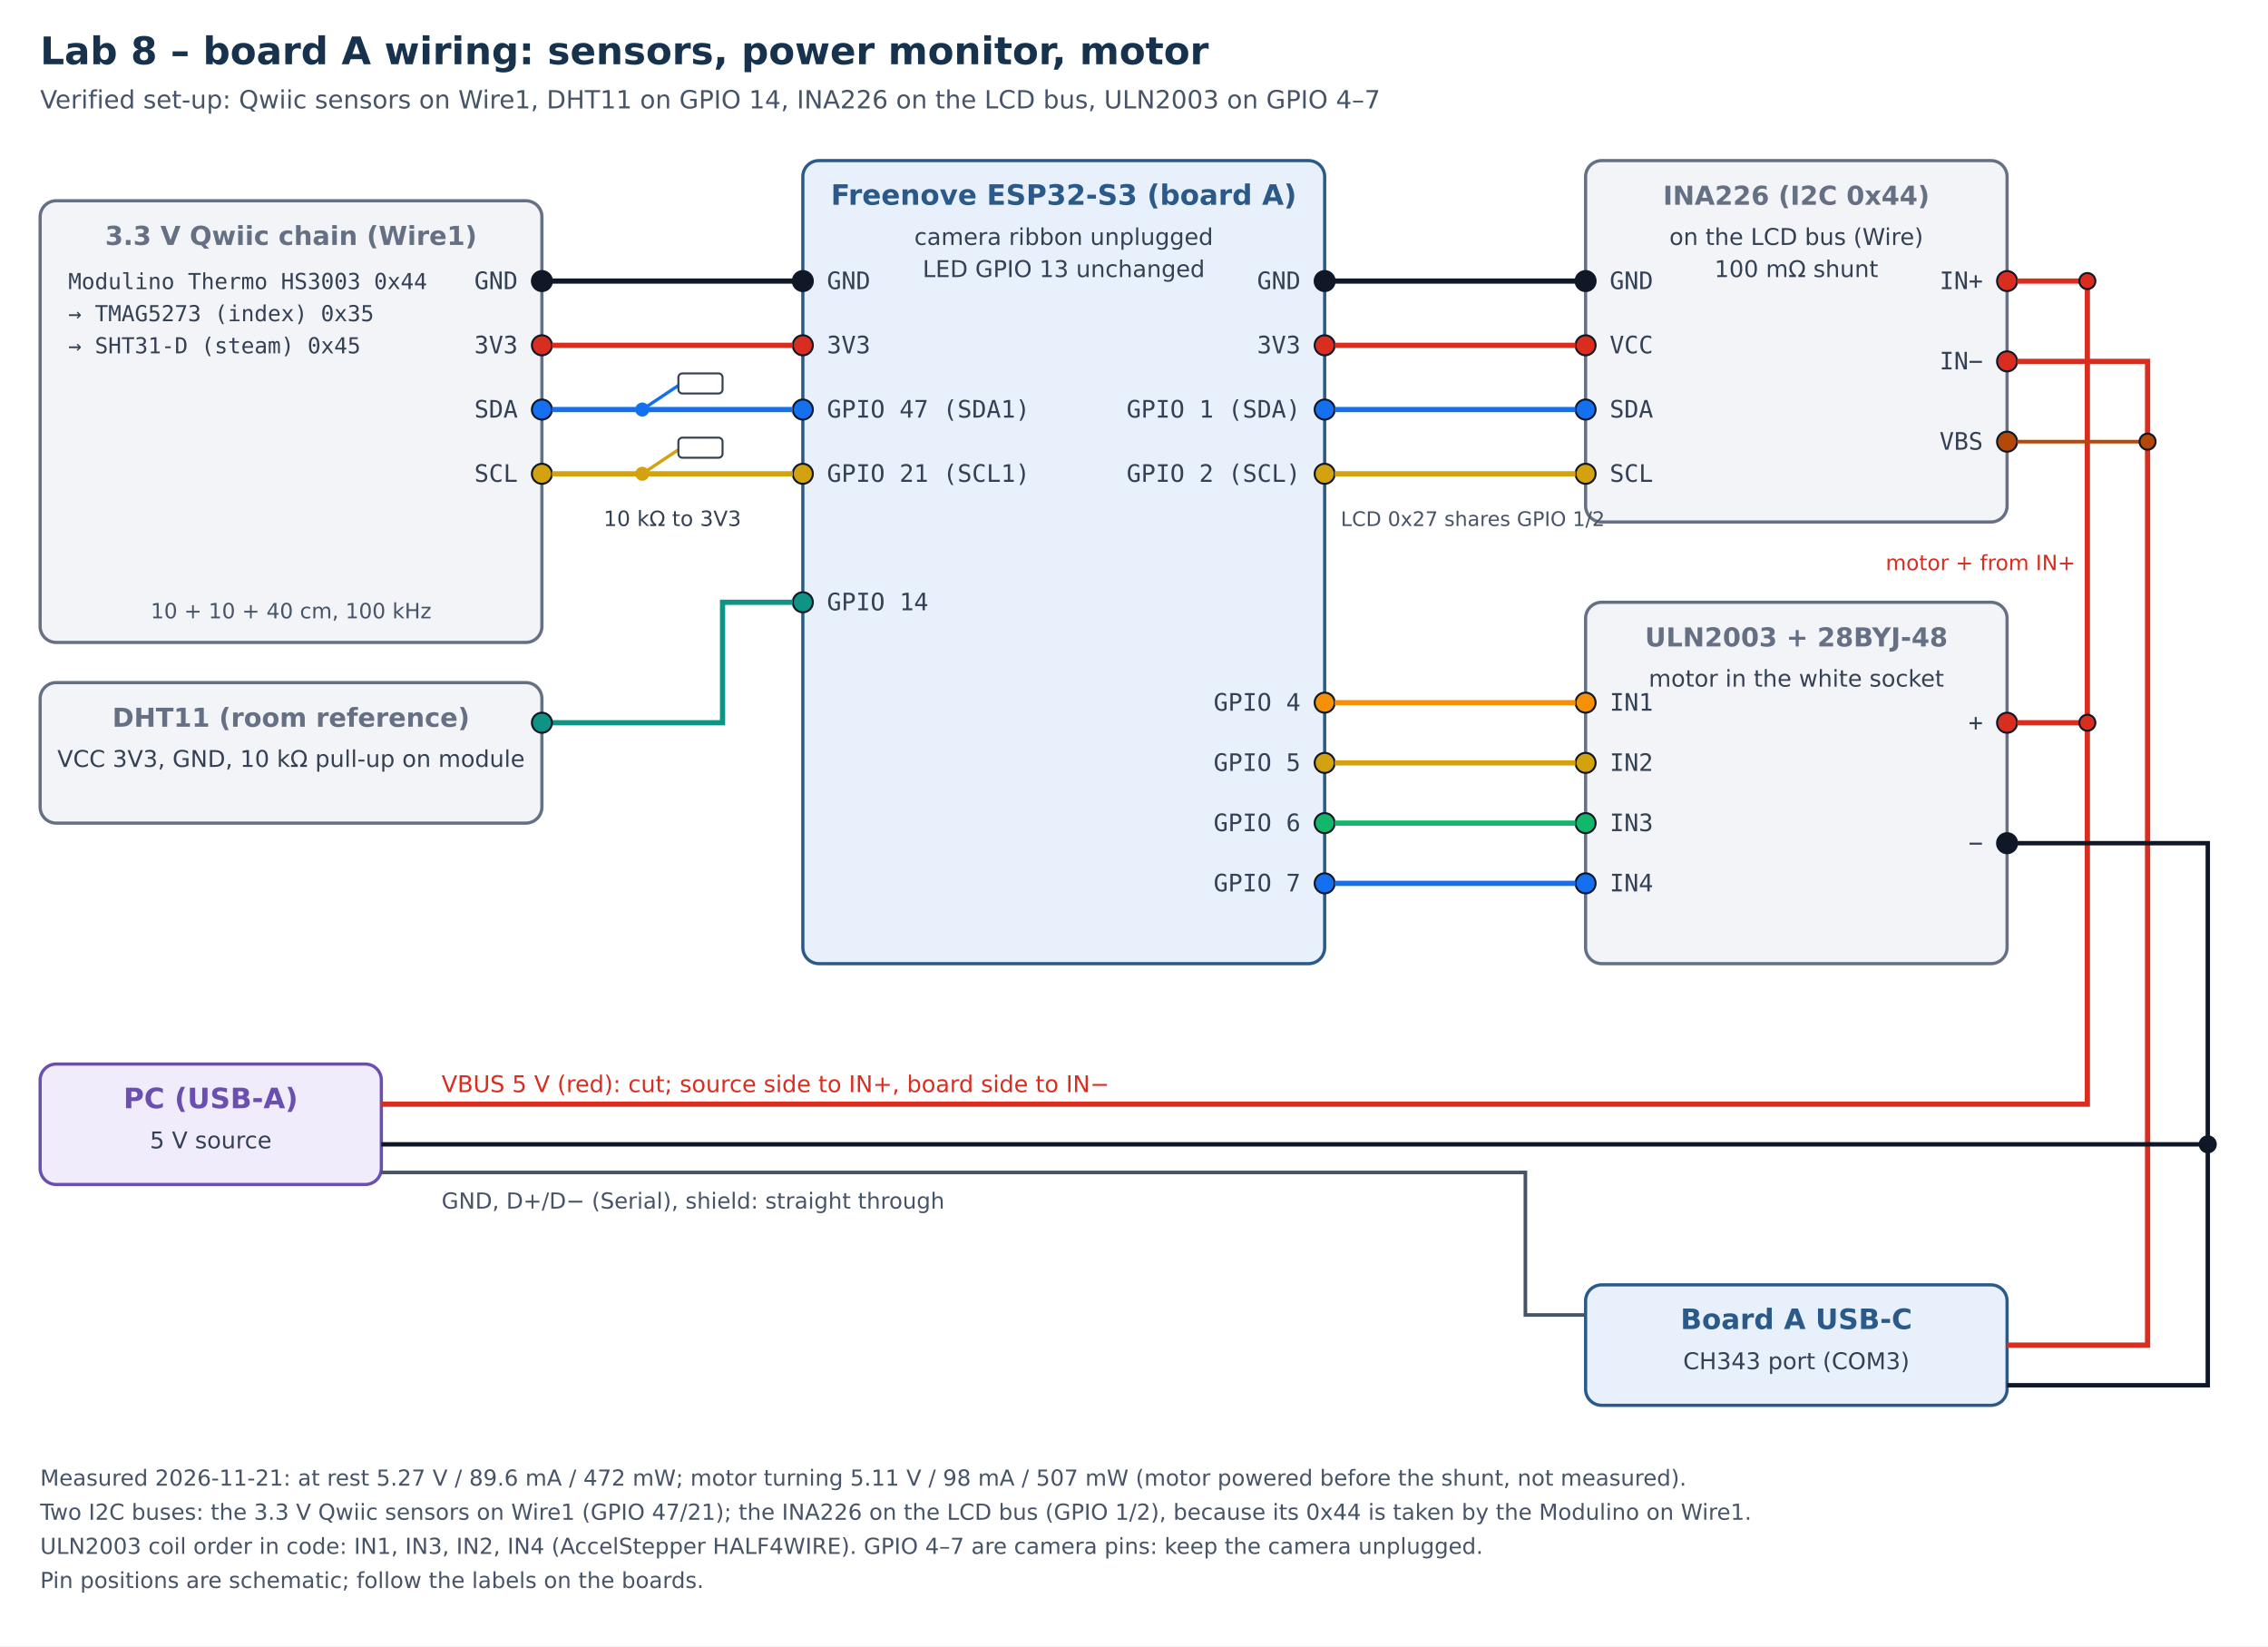
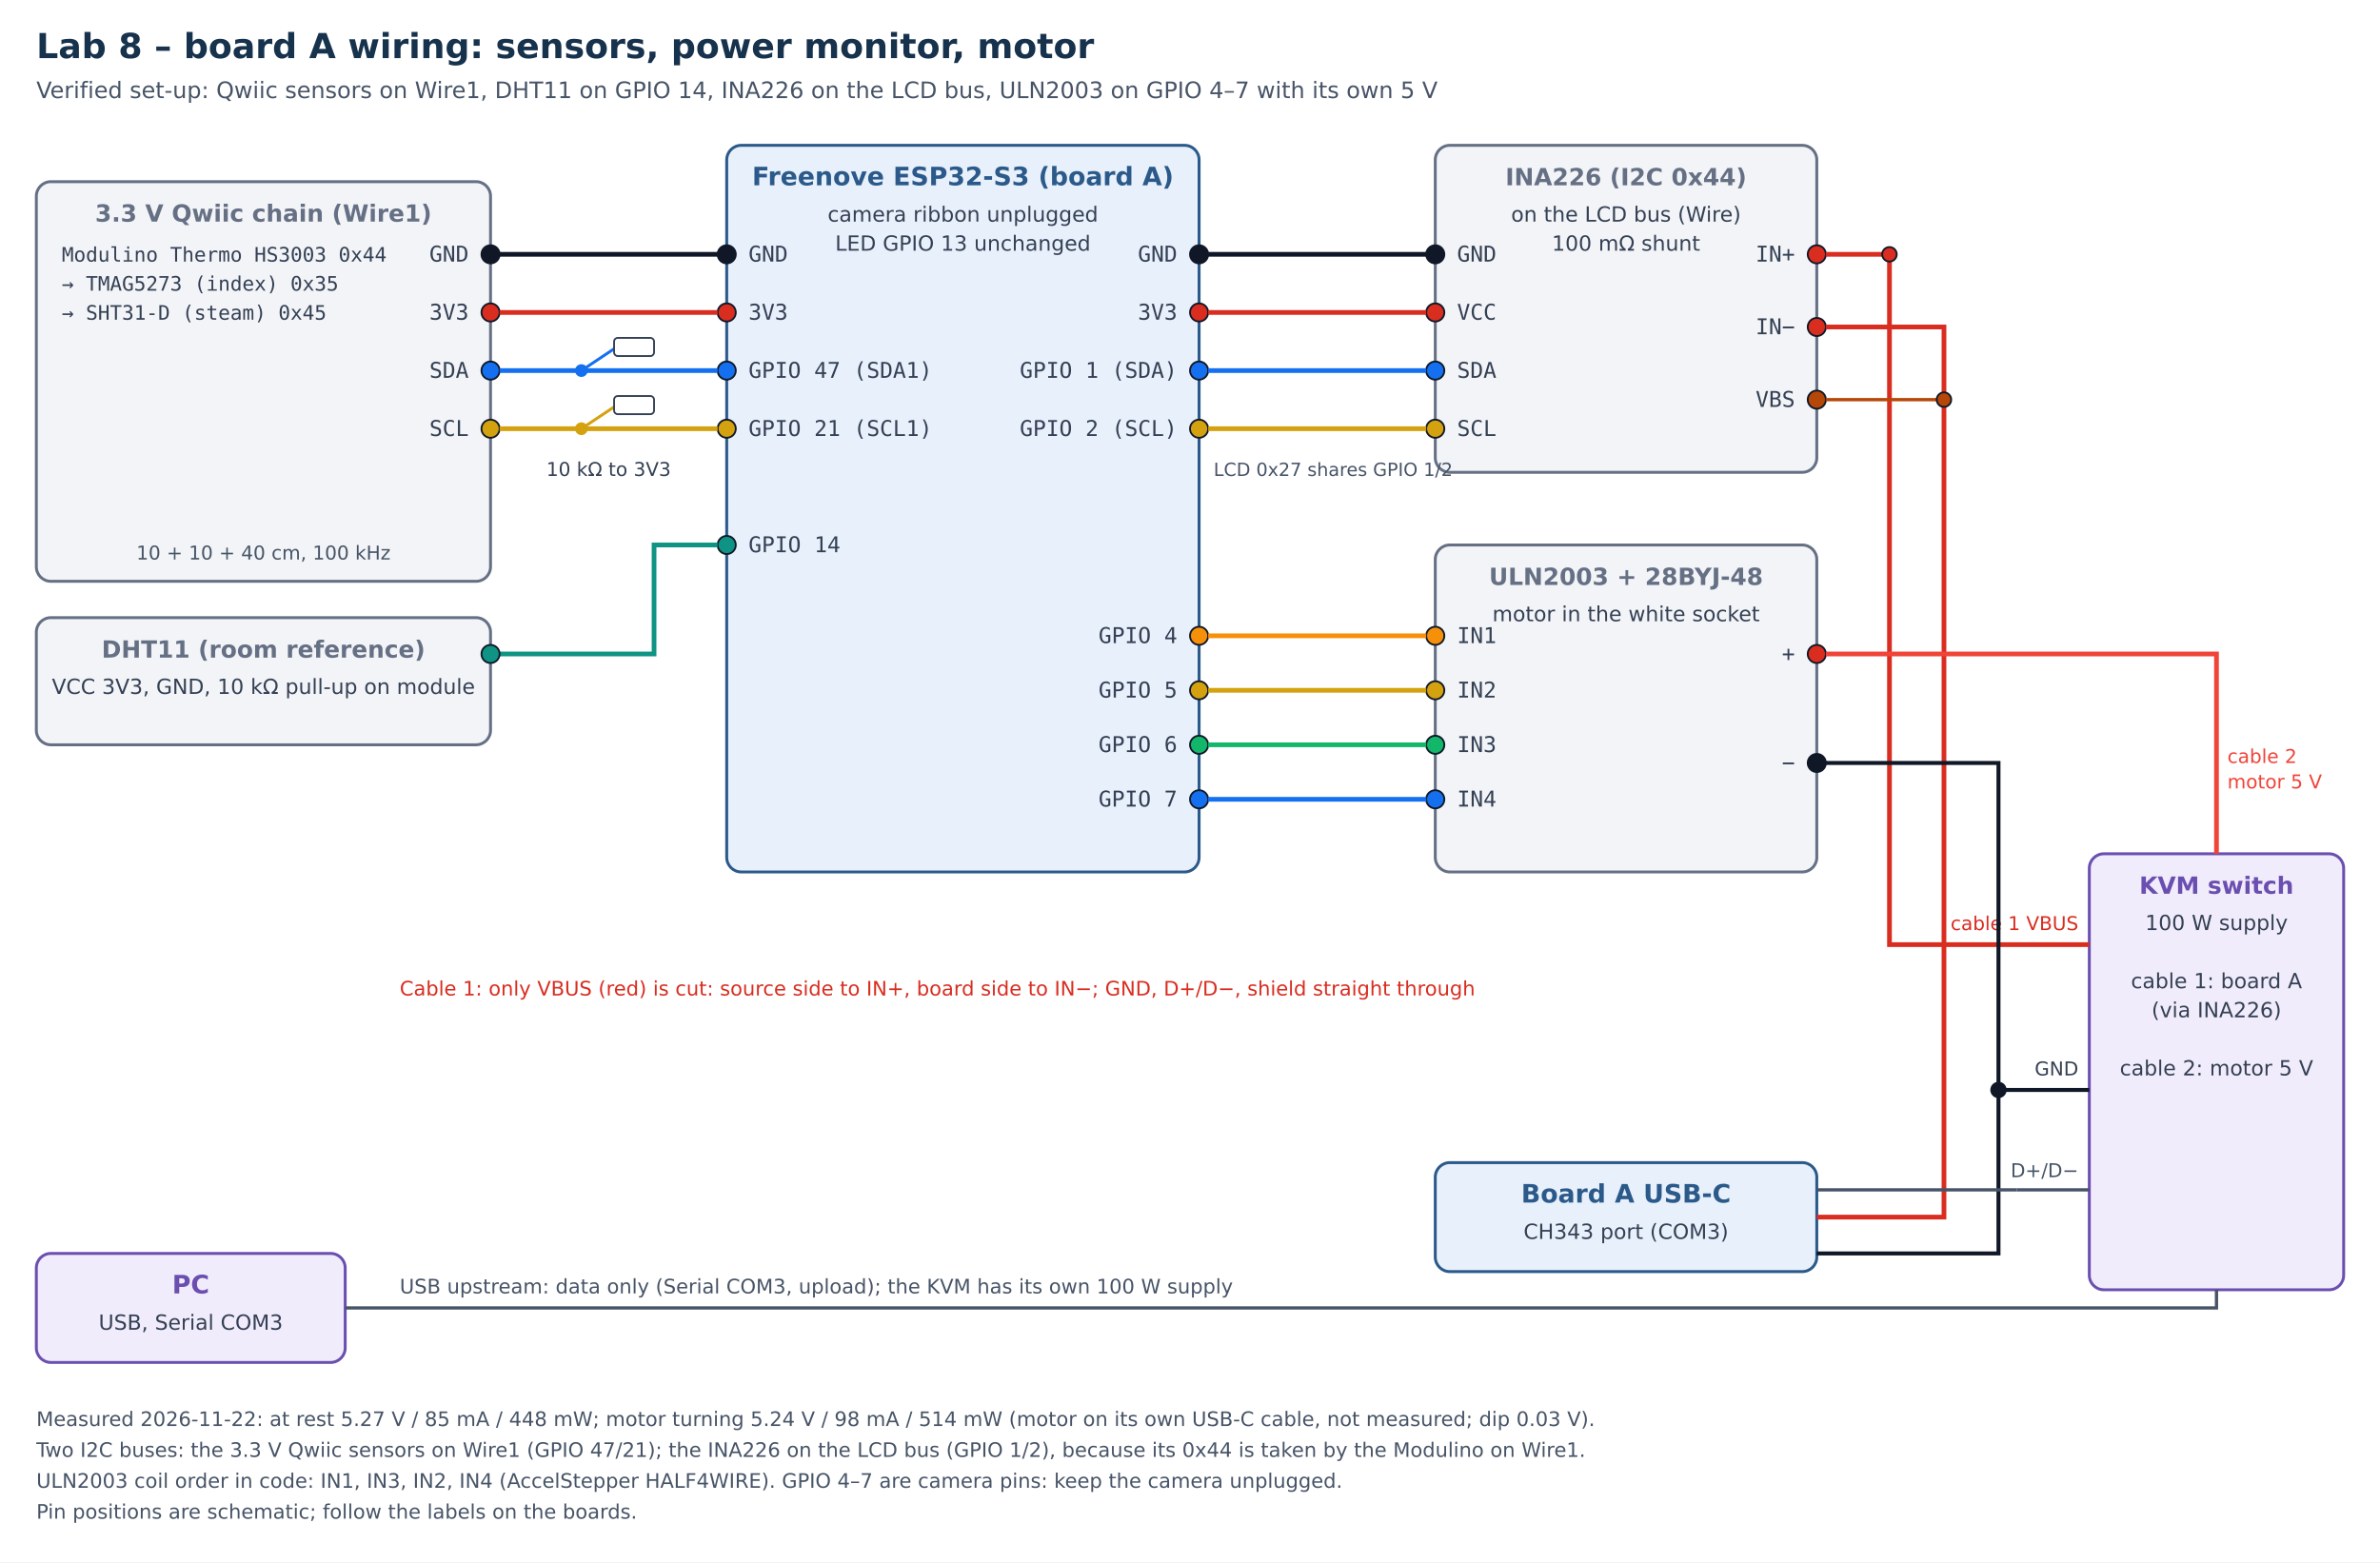
- <svg xmlns="http://www.w3.org/2000/svg" width="1130" height="820" viewBox="0 0 1130 820" font-family="DejaVu Sans, Arial, Helvetica, sans-serif">
+ <svg xmlns="http://www.w3.org/2000/svg" width="1310" height="860" viewBox="0 0 1310 860" font-family="DejaVu Sans, Arial, Helvetica, sans-serif">
  <defs>
    <marker id="arr" viewBox="0 0 10 10" refX="9" refY="5" markerWidth="7" markerHeight="7" orient="auto-start-reverse">
      <path d="M0,0 L10,5 L0,10 z" fill="#344054" />
    </marker>
    <marker id="arrRed" viewBox="0 0 10 10" refX="9" refY="5" markerWidth="7" markerHeight="7" orient="auto-start-reverse">
      <path d="M0,0 L10,5 L0,10 z" fill="#b42318" />
    </marker>
  </defs>
-   <rect width="1130" height="820" fill="#ffffff" />
+   <rect width="1310" height="860" fill="#ffffff" />
  <text x="20" y="32" font-size="19" font-weight="bold" fill="#17324d">Lab 8 – board A wiring: sensors, power monitor, motor</text>
-   <text x="20" y="54" font-size="12.5" fill="#475467">Verified set-up: Qwiic sensors on Wire1, DHT11 on GPIO 14, INA226 on the LCD bus, ULN2003 on GPIO 4–7</text>
+   <text x="20" y="54" font-size="12.5" fill="#475467">Verified set-up: Qwiic sensors on Wire1, DHT11 on GPIO 14, INA226 on the LCD bus, ULN2003 on GPIO 4–7 with its own 5 V</text>
  <rect x="400" y="80" width="260" height="400" rx="8" fill="#e7f0fb" stroke="#2b5a8a" stroke-width="1.6" />
  <text x="530.0" y="102" font-size="14" font-weight="bold" text-anchor="middle" fill="#2b5a8a">Freenove ESP32-S3 (board A)</text>
  <text x="530.0" y="122" font-size="11.5" text-anchor="middle" fill="#344054">camera ribbon unplugged</text>
  <text x="530.0" y="138" font-size="11.5" text-anchor="middle" fill="#344054">LED GPIO 13 unchanged</text>
  <rect x="20" y="100" width="250" height="220" rx="8" fill="#f2f4f7" stroke="#667085" stroke-width="1.6" />
  <text x="145.0" y="122" font-size="13" font-weight="bold" text-anchor="middle" fill="#667085">3.3 V Qwiic chain (Wire1)</text>
  <text x="34" y="144" font-size="11" text-anchor="start" fill="#344054" font-family="DejaVu Sans Mono, Consolas, monospace">Modulino Thermo HS3003  0x44</text>
  <text x="34" y="160" font-size="11" text-anchor="start" fill="#344054" font-family="DejaVu Sans Mono, Consolas, monospace">→ TMAG5273 (index)  0x35</text>
  <text x="34" y="176" font-size="11" text-anchor="start" fill="#344054" font-family="DejaVu Sans Mono, Consolas, monospace">→ SHT31-D (steam)  0x45</text>
  <circle cx="270" cy="140" r="5" fill="#101828" stroke="#101828" />
  <text x="258" y="144" font-size="12" text-anchor="end" fill="#344054" font-family="DejaVu Sans Mono, Consolas, monospace">GND</text>
  <circle cx="400" cy="140" r="5" fill="#101828" stroke="#101828" />
  <text x="412" y="144" font-size="12" text-anchor="start" fill="#344054" font-family="DejaVu Sans Mono, Consolas, monospace">GND</text>
  <polyline points="275,140 395,140" fill="none" stroke="#101828" stroke-width="2.6" />
  <circle cx="270" cy="172" r="5" fill="#d92d20" stroke="#101828" />
  <text x="258" y="176" font-size="12" text-anchor="end" fill="#344054" font-family="DejaVu Sans Mono, Consolas, monospace">3V3</text>
  <circle cx="400" cy="172" r="5" fill="#d92d20" stroke="#101828" />
  <text x="412" y="176" font-size="12" text-anchor="start" fill="#344054" font-family="DejaVu Sans Mono, Consolas, monospace">3V3</text>
  <polyline points="275,172 395,172" fill="none" stroke="#d92d20" stroke-width="2.6" />
  <circle cx="270" cy="204" r="5" fill="#1570ef" stroke="#101828" />
  <text x="258" y="208" font-size="12" text-anchor="end" fill="#344054" font-family="DejaVu Sans Mono, Consolas, monospace">SDA</text>
  <circle cx="400" cy="204" r="5" fill="#1570ef" stroke="#101828" />
  <text x="412" y="208" font-size="12" text-anchor="start" fill="#344054" font-family="DejaVu Sans Mono, Consolas, monospace">GPIO 47 (SDA1)</text>
  <polyline points="275,204 395,204" fill="none" stroke="#1570ef" stroke-width="2.6" />
  <circle cx="270" cy="236" r="5" fill="#d4a20f" stroke="#101828" />
  <text x="258" y="240" font-size="12" text-anchor="end" fill="#344054" font-family="DejaVu Sans Mono, Consolas, monospace">SCL</text>
  <circle cx="400" cy="236" r="5" fill="#d4a20f" stroke="#101828" />
  <text x="412" y="240" font-size="12" text-anchor="start" fill="#344054" font-family="DejaVu Sans Mono, Consolas, monospace">GPIO 21 (SCL1)</text>
  <polyline points="275,236 395,236" fill="none" stroke="#d4a20f" stroke-width="2.6" />
  <circle cx="320" cy="204" r="3.5" fill="#1570ef" />
  <line x1="320" y1="204" x2="338" y2="192" stroke="#1570ef" stroke-width="1.6" />
  <rect x="338" y="186" width="22" height="10" rx="2" fill="#fff" stroke="#344054" />
  <circle cx="320" cy="236" r="3.5" fill="#d4a20f" />
  <line x1="320" y1="236" x2="338" y2="224" stroke="#d4a20f" stroke-width="1.6" />
  <rect x="338" y="218" width="22" height="10" rx="2" fill="#fff" stroke="#344054" />
  <text x="335" y="262" font-size="10.5" text-anchor="middle" fill="#344054">10 kΩ to 3V3</text>
  <text x="145.0" y="308" font-size="10.5" text-anchor="middle" fill="#475467">10 + 10 + 40 cm, 100 kHz</text>
  <circle cx="400" cy="300" r="5" fill="#0e9384" stroke="#101828" />
  <text x="412" y="304" font-size="12" text-anchor="start" fill="#344054" font-family="DejaVu Sans Mono, Consolas, monospace">GPIO 14</text>
  <rect x="20" y="340" width="250" height="70" rx="8" fill="#f2f4f7" stroke="#667085" stroke-width="1.6" />
  <text x="145.0" y="362" font-size="13" font-weight="bold" text-anchor="middle" fill="#667085">DHT11 (room reference)</text>
  <text x="145.0" y="382" font-size="11.5" text-anchor="middle" fill="#344054">VCC 3V3, GND, 10 kΩ pull-up on module</text>
  <polyline points="270,360 360,360 360,300 395,300" fill="none" stroke="#0e9384" stroke-width="2.6" />
  <circle cx="270" cy="360" r="5" fill="#0e9384" stroke="#101828" />
  <text x="258" y="378" font-size="1" text-anchor="start" fill="#344054" />
  <rect x="790" y="80" width="210" height="180" rx="8" fill="#f2f4f7" stroke="#667085" stroke-width="1.6" />
  <text x="895.0" y="102" font-size="13" font-weight="bold" text-anchor="middle" fill="#667085">INA226 (I2C 0x44)</text>
  <text x="895.0" y="122" font-size="11.5" text-anchor="middle" fill="#344054">on the LCD bus (Wire)</text>
  <text x="895.0" y="138" font-size="11.5" text-anchor="middle" fill="#344054">100 mΩ shunt</text>
  <circle cx="660" cy="140" r="5" fill="#101828" stroke="#101828" />
  <text x="648" y="144" font-size="12" text-anchor="end" fill="#344054" font-family="DejaVu Sans Mono, Consolas, monospace">GND</text>
  <circle cx="790" cy="140" r="5" fill="#101828" stroke="#101828" />
  <text x="802" y="144" font-size="12" text-anchor="start" fill="#344054" font-family="DejaVu Sans Mono, Consolas, monospace">GND</text>
  <polyline points="665,140 785,140" fill="none" stroke="#101828" stroke-width="2.6" />
  <circle cx="660" cy="172" r="5" fill="#d92d20" stroke="#101828" />
  <text x="648" y="176" font-size="12" text-anchor="end" fill="#344054" font-family="DejaVu Sans Mono, Consolas, monospace">3V3</text>
  <circle cx="790" cy="172" r="5" fill="#d92d20" stroke="#101828" />
  <text x="802" y="176" font-size="12" text-anchor="start" fill="#344054" font-family="DejaVu Sans Mono, Consolas, monospace">VCC</text>
  <polyline points="665,172 785,172" fill="none" stroke="#d92d20" stroke-width="2.6" />
  <circle cx="660" cy="204" r="5" fill="#1570ef" stroke="#101828" />
  <text x="648" y="208" font-size="12" text-anchor="end" fill="#344054" font-family="DejaVu Sans Mono, Consolas, monospace">GPIO 1 (SDA)</text>
  <circle cx="790" cy="204" r="5" fill="#1570ef" stroke="#101828" />
  <text x="802" y="208" font-size="12" text-anchor="start" fill="#344054" font-family="DejaVu Sans Mono, Consolas, monospace">SDA</text>
  <polyline points="665,204 785,204" fill="none" stroke="#1570ef" stroke-width="2.6" />
  <circle cx="660" cy="236" r="5" fill="#d4a20f" stroke="#101828" />
  <text x="648" y="240" font-size="12" text-anchor="end" fill="#344054" font-family="DejaVu Sans Mono, Consolas, monospace">GPIO 2 (SCL)</text>
  <circle cx="790" cy="236" r="5" fill="#d4a20f" stroke="#101828" />
  <text x="802" y="240" font-size="12" text-anchor="start" fill="#344054" font-family="DejaVu Sans Mono, Consolas, monospace">SCL</text>
  <polyline points="665,236 785,236" fill="none" stroke="#d4a20f" stroke-width="2.6" />
  <text x="668" y="262" font-size="10" text-anchor="start" fill="#475467">LCD 0x27 shares GPIO 1/2</text>
  <circle cx="1000" cy="140" r="5" fill="#d92d20" stroke="#101828" />
  <text x="988" y="144" font-size="12" text-anchor="end" fill="#344054" font-family="DejaVu Sans Mono, Consolas, monospace">IN+</text>
  <circle cx="1000" cy="180" r="5" fill="#d92d20" stroke="#101828" />
  <text x="988" y="184" font-size="12" text-anchor="end" fill="#344054" font-family="DejaVu Sans Mono, Consolas, monospace">IN−</text>
  <circle cx="1000" cy="220" r="5" fill="#b54708" stroke="#101828" />
  <text x="988" y="224" font-size="12" text-anchor="end" fill="#344054" font-family="DejaVu Sans Mono, Consolas, monospace">VBS</text>
  <rect x="790" y="300" width="210" height="180" rx="8" fill="#f2f4f7" stroke="#667085" stroke-width="1.6" />
  <text x="895.0" y="322" font-size="13" font-weight="bold" text-anchor="middle" fill="#667085">ULN2003 + 28BYJ-48</text>
  <text x="895.0" y="342" font-size="11.5" text-anchor="middle" fill="#344054">motor in the white socket</text>
  <circle cx="660" cy="350" r="5" fill="#f79009" stroke="#101828" />
  <text x="648" y="354" font-size="12" text-anchor="end" fill="#344054" font-family="DejaVu Sans Mono, Consolas, monospace">GPIO 4</text>
  <circle cx="790" cy="350" r="5" fill="#f79009" stroke="#101828" />
  <text x="802" y="354" font-size="12" text-anchor="start" fill="#344054" font-family="DejaVu Sans Mono, Consolas, monospace">IN1</text>
  <polyline points="665,350 785,350" fill="none" stroke="#f79009" stroke-width="2.6" />
  <circle cx="660" cy="380" r="5" fill="#d4a20f" stroke="#101828" />
  <text x="648" y="384" font-size="12" text-anchor="end" fill="#344054" font-family="DejaVu Sans Mono, Consolas, monospace">GPIO 5</text>
  <circle cx="790" cy="380" r="5" fill="#d4a20f" stroke="#101828" />
  <text x="802" y="384" font-size="12" text-anchor="start" fill="#344054" font-family="DejaVu Sans Mono, Consolas, monospace">IN2</text>
  <polyline points="665,380 785,380" fill="none" stroke="#d4a20f" stroke-width="2.6" />
  <circle cx="660" cy="410" r="5" fill="#12b76a" stroke="#101828" />
  <text x="648" y="414" font-size="12" text-anchor="end" fill="#344054" font-family="DejaVu Sans Mono, Consolas, monospace">GPIO 6</text>
  <circle cx="790" cy="410" r="5" fill="#12b76a" stroke="#101828" />
  <text x="802" y="414" font-size="12" text-anchor="start" fill="#344054" font-family="DejaVu Sans Mono, Consolas, monospace">IN3</text>
  <polyline points="665,410 785,410" fill="none" stroke="#12b76a" stroke-width="2.6" />
  <circle cx="660" cy="440" r="5" fill="#1570ef" stroke="#101828" />
  <text x="648" y="444" font-size="12" text-anchor="end" fill="#344054" font-family="DejaVu Sans Mono, Consolas, monospace">GPIO 7</text>
  <circle cx="790" cy="440" r="5" fill="#1570ef" stroke="#101828" />
  <text x="802" y="444" font-size="12" text-anchor="start" fill="#344054" font-family="DejaVu Sans Mono, Consolas, monospace">IN4</text>
  <polyline points="665,440 785,440" fill="none" stroke="#1570ef" stroke-width="2.6" />
  <circle cx="1000" cy="360" r="5" fill="#d92d20" stroke="#101828" />
  <text x="988" y="364" font-size="12" text-anchor="end" fill="#344054" font-family="DejaVu Sans Mono, Consolas, monospace">+</text>
  <circle cx="1000" cy="420" r="5" fill="#101828" stroke="#101828" />
  <text x="988" y="424" font-size="12" text-anchor="end" fill="#344054" font-family="DejaVu Sans Mono, Consolas, monospace">−</text>
-   <rect x="20" y="530" width="170" height="60" rx="8" fill="#f1ecfb" stroke="#6a4fb0" stroke-width="1.6" />
-   <text x="105.0" y="552" font-size="14" font-weight="bold" text-anchor="middle" fill="#6a4fb0">PC (USB-A)</text>
-   <text x="105.0" y="572" font-size="11.5" text-anchor="middle" fill="#344054">5 V source</text>
+   <rect x="1150" y="470" width="140" height="240" rx="8" fill="#f1ecfb" stroke="#6a4fb0" stroke-width="1.6" />
+   <text x="1220.0" y="492" font-size="13" font-weight="bold" text-anchor="middle" fill="#6a4fb0">KVM switch</text>
+   <text x="1220.0" y="512" font-size="11.5" text-anchor="middle" fill="#344054">100 W supply</text>
+   <text x="1220.0" y="528" font-size="11.5" text-anchor="middle" fill="#344054" />
+   <text x="1220.0" y="544" font-size="11.5" text-anchor="middle" fill="#344054">cable 1: board A</text>
+   <text x="1220.0" y="560" font-size="11.5" text-anchor="middle" fill="#344054">(via INA226)</text>
+   <text x="1220.0" y="576" font-size="11.5" text-anchor="middle" fill="#344054" />
+   <text x="1220.0" y="592" font-size="11.5" text-anchor="middle" fill="#344054">cable 2: motor 5 V</text>
+   <rect x="20" y="690" width="170" height="60" rx="8" fill="#f1ecfb" stroke="#6a4fb0" stroke-width="1.6" />
+   <text x="105.0" y="712" font-size="14" font-weight="bold" text-anchor="middle" fill="#6a4fb0">PC</text>
+   <text x="105.0" y="732" font-size="11.5" text-anchor="middle" fill="#344054">USB, Serial COM3</text>
  <rect x="790" y="640" width="210" height="60" rx="8" fill="#e7f0fb" stroke="#2b5a8a" stroke-width="1.6" />
  <text x="895.0" y="662" font-size="14" font-weight="bold" text-anchor="middle" fill="#2b5a8a">Board A USB-C</text>
  <text x="895.0" y="682" font-size="11.5" text-anchor="middle" fill="#344054">CH343 port (COM3)</text>
-   <polyline points="190,550 1040,550 1040,140 1005,140" fill="none" stroke="#d92d20" stroke-width="2.6" />
-   <polyline points="1040,360 1005,360" fill="none" stroke="#d92d20" stroke-width="2.6" />
-   <circle cx="1040" cy="360" r="4" fill="#d92d20" stroke="#101828" />
+   <polyline points="1150,520 1040,520 1040,140 1005,140" fill="none" stroke="#d92d20" stroke-width="2.6" />
  <circle cx="1040" cy="140" r="4" fill="#d92d20" stroke="#101828" />
+   <text x="1144" y="512" font-size="10.5" text-anchor="end" fill="#d92d20">cable 1 VBUS</text>
  <polyline points="1005,180 1070,180 1070,670 1000,670" fill="none" stroke="#d92d20" stroke-width="2.6" />
  <polyline points="1005,220 1070,220" fill="none" stroke="#b54708" stroke-width="1.8" />
  <circle cx="1070" cy="220" r="4" fill="#b54708" stroke="#101828" />
-   <polyline points="1005,420 1100,420 1100,570" fill="none" stroke="#101828" stroke-width="2.2" />
-   <polyline points="190,570 1100,570" fill="none" stroke="#101828" stroke-width="2.2" />
-   <circle cx="1100" cy="570" r="4" fill="#101828" stroke="#101828" />
-   <polyline points="1100,570 1100,690 1000,690" fill="none" stroke="#101828" stroke-width="2.2" />
-   <polyline points="190,584 760,584 760,655 790,655" fill="none" stroke="#475467" stroke-width="1.8" />
-   <text x="220" y="544" font-size="11.5" text-anchor="start" fill="#d92d20">VBUS 5 V (red): cut; source side to IN+, board side to IN−</text>
-   <text x="220" y="602" font-size="11" text-anchor="start" fill="#475467">GND, D+/D− (Serial), shield: straight through</text>
-   <text x="1034" y="284" font-size="10.5" text-anchor="end" fill="#d92d20">motor + from IN+</text>
-   <text x="20" y="740" font-size="11" text-anchor="start" fill="#475467">Measured 2026-11-21: at rest 5.27 V / 89.6 mA / 472 mW; motor turning 5.11 V / 98 mA / 507 mW (motor powered before the shunt, not measured).</text>
-   <text x="20" y="757" font-size="11" text-anchor="start" fill="#475467">Two I2C buses: the 3.3 V Qwiic sensors on Wire1 (GPIO 47/21); the INA226 on the LCD bus (GPIO 1/2), because its 0x44 is taken by the Modulino on Wire1.</text>
-   <text x="20" y="774" font-size="11" text-anchor="start" fill="#475467">ULN2003 coil order in code: IN1, IN3, IN2, IN4 (AccelStepper HALF4WIRE). GPIO 4–7 are camera pins: keep the camera unplugged.</text>
-   <text x="20" y="791" font-size="11" text-anchor="start" fill="#475467">Pin positions are schematic; follow the labels on the boards.</text>
+   <polyline points="1150,600 1100,600" fill="none" stroke="#101828" stroke-width="2.2" />
+   <circle cx="1100" cy="600" r="4" fill="#101828" stroke="#101828" />
+   <polyline points="1005,420 1100,420 1100,690 1000,690" fill="none" stroke="#101828" stroke-width="2.2" />
+   <text x="1144" y="592" font-size="10.5" text-anchor="end" fill="#344054">GND</text>
+   <polyline points="1150,655 1110,655 1110,655" fill="none" stroke="#475467" stroke-width="1.8" />
+   <polyline points="1110,655 1000,655" fill="none" stroke="#475467" stroke-width="1.8" />
+   <text x="1144" y="648" font-size="10.5" text-anchor="end" fill="#475467">D+/D−</text>
+   <polyline points="1220.0,470 1220.0,360 1005,360" fill="none" stroke="#f04438" stroke-width="2.6" />
+   <text x="1226.0" y="420" font-size="10.5" text-anchor="start" fill="#f04438">cable 2</text>
+   <text x="1226.0" y="434" font-size="10.5" text-anchor="start" fill="#f04438">motor 5 V</text>
+   <polyline points="190,720 1220.0,720 1220.0,710" fill="none" stroke="#475467" stroke-width="1.8" />
+   <text x="220" y="712" font-size="11" text-anchor="start" fill="#475467">USB upstream: data only (Serial COM3, upload); the KVM has its own 100 W supply</text>
+   <text x="220" y="548" font-size="11" text-anchor="start" fill="#d92d20">Cable 1: only VBUS (red) is cut: source side to IN+, board side to IN−; GND, D+/D−, shield straight through</text>
+   <text x="20" y="785" font-size="11" text-anchor="start" fill="#475467">Measured 2026-11-22: at rest 5.27 V / 85 mA / 448 mW; motor turning 5.24 V / 98 mA / 514 mW (motor on its own USB-C cable, not measured; dip 0.03 V).</text>
+   <text x="20" y="802" font-size="11" text-anchor="start" fill="#475467">Two I2C buses: the 3.3 V Qwiic sensors on Wire1 (GPIO 47/21); the INA226 on the LCD bus (GPIO 1/2), because its 0x44 is taken by the Modulino on Wire1.</text>
+   <text x="20" y="819" font-size="11" text-anchor="start" fill="#475467">ULN2003 coil order in code: IN1, IN3, IN2, IN4 (AccelStepper HALF4WIRE). GPIO 4–7 are camera pins: keep the camera unplugged.</text>
+   <text x="20" y="836" font-size="11" text-anchor="start" fill="#475467">Pin positions are schematic; follow the labels on the boards.</text>
</svg>
